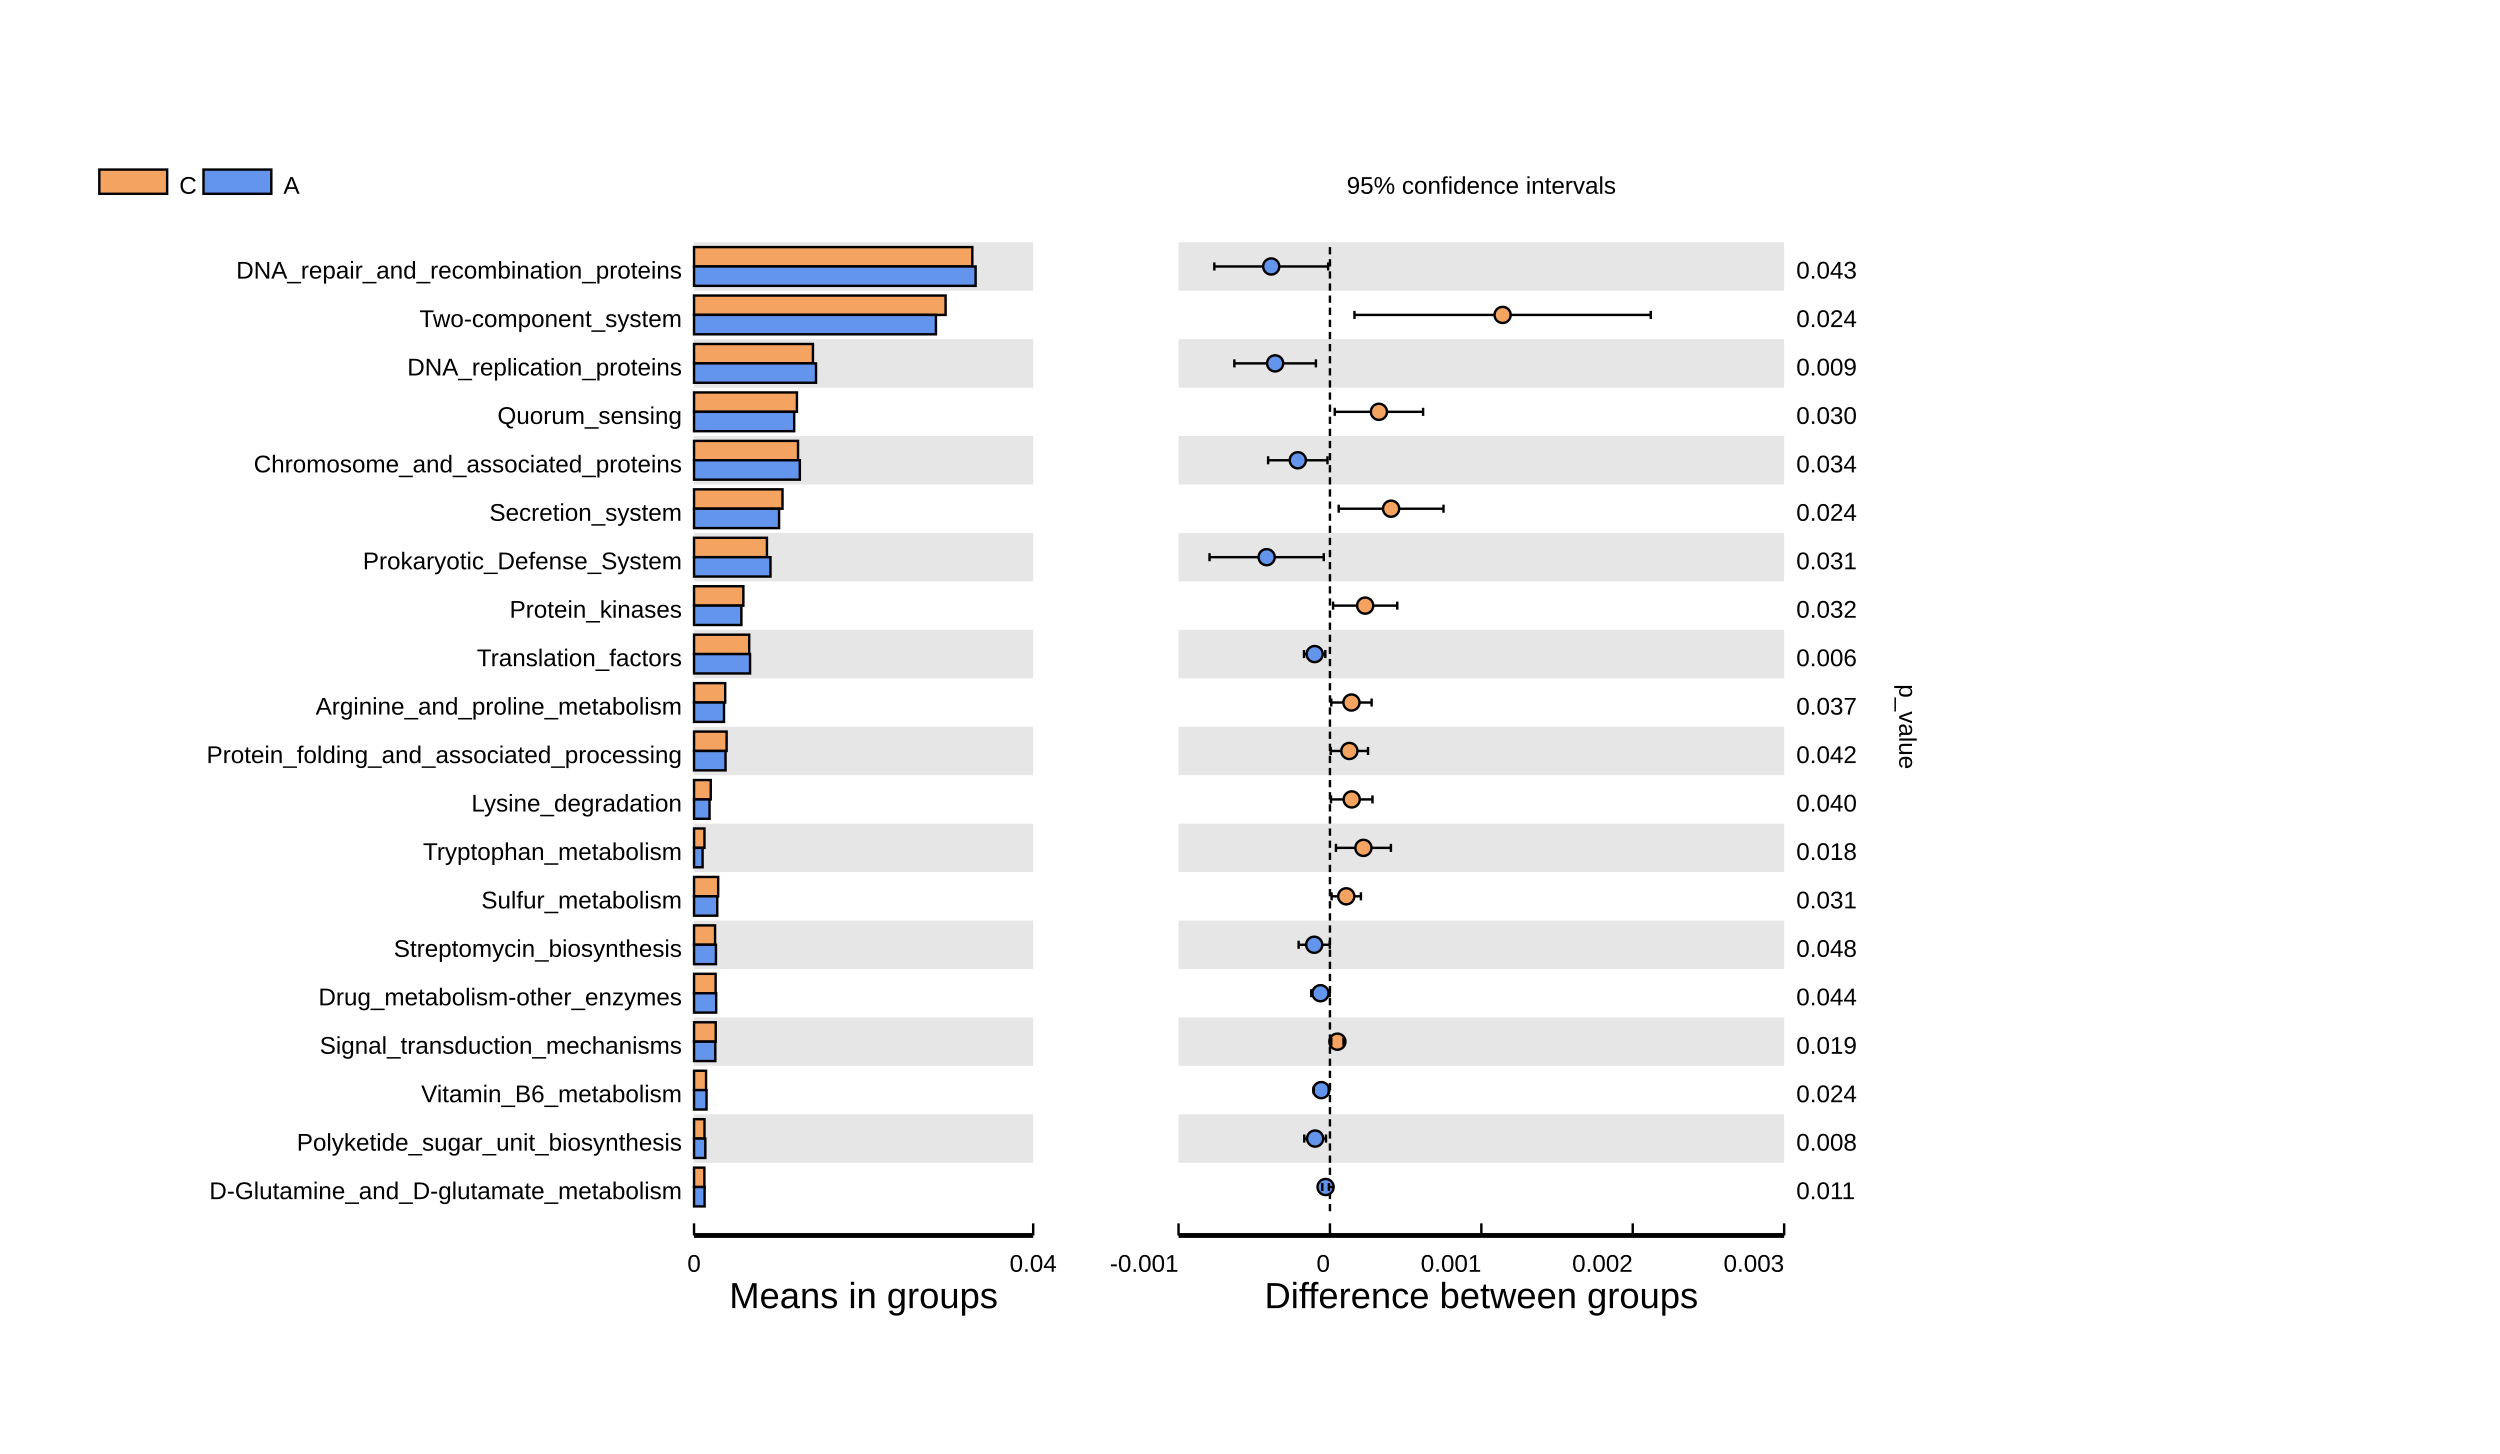
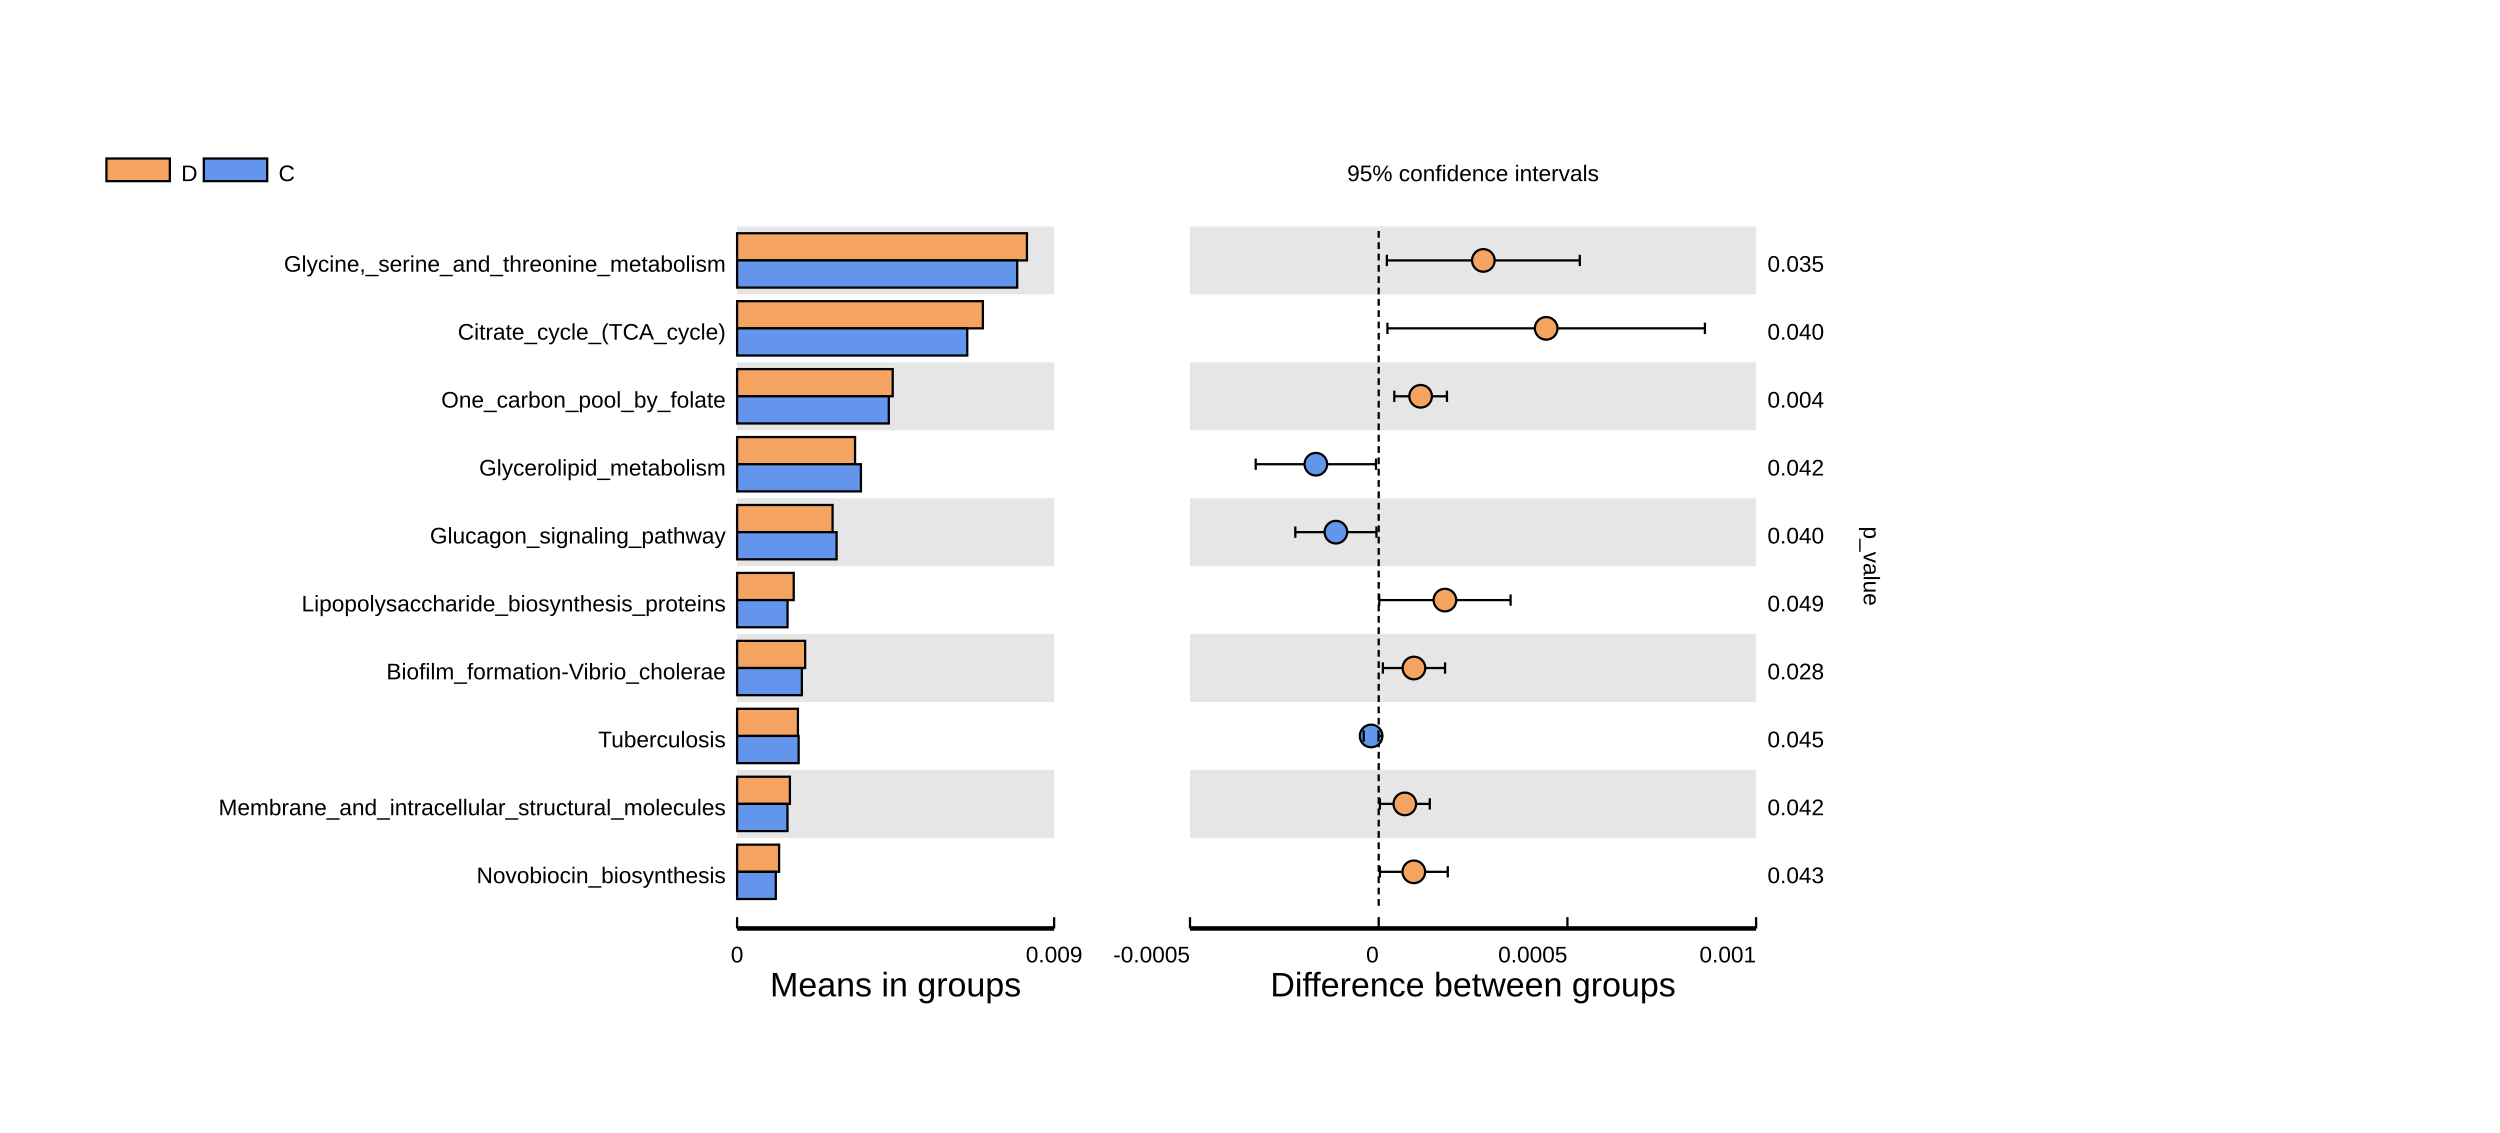
- <svg xmlns="http://www.w3.org/2000/svg" height="600" width="1032">
-   <line stroke="black" stroke-width="2" x1="286.5" x2="426.5" y1="510" y2="510" />
-   <line stroke="black" stroke-width="1" x1="286.5" x2="286.5" y1="510" y2="505" />
-   <line stroke="black" stroke-width="1" x1="426.5" x2="426.5" y1="510" y2="505" />
-   <text font-family="Arial" font-size="10" text-anchor="middle" x="286.5" y="525">0</text>
-   <text font-family="Arial" font-size="10" text-anchor="middle" x="426.5" y="525">0.04</text>
-   <text font-family="Arial" font-size="15" text-anchor="middle" x="356.5" y="540">Means in groups</text>
-   <rect fill="sandybrown" height="10" stroke="black" width="28" x="41" y="70" />
-   <text font-family="Arial" font-size="10" text-anchor="start" x="74" y="80">C</text>
-   <rect fill="cornflowerblue" height="10" stroke="black" width="28" x="84" y="70" />
-   <text font-family="Arial" font-size="10" text-anchor="start" x="117" y="80">A</text>
-   <line stroke="black" stroke-width="2" x1="486.5" x2="736.5" y1="510" y2="510" />
-   <line stroke="black" stroke-width="1" x1="486.5" x2="486.5" y1="510" y2="505" />
-   <text font-family="Arial" font-size="10" text-anchor="end" x="486.5" y="525">-0.001</text>
-   <line stroke="black" stroke-width="1" x1="549" x2="549" y1="510" y2="505" />
-   <text font-family="Arial" font-size="10" text-anchor="end" x="549" y="525">0</text>
-   <line stroke="black" stroke-width="1" x1="611.5" x2="611.5" y1="510" y2="505" />
-   <text font-family="Arial" font-size="10" text-anchor="end" x="611.5" y="525">0.001</text>
-   <line stroke="black" stroke-width="1" x1="674" x2="674" y1="510" y2="505" />
-   <text font-family="Arial" font-size="10" text-anchor="end" x="674" y="525">0.002</text>
-   <line stroke="black" stroke-width="1" x1="736.5" x2="736.5" y1="510" y2="505" />
-   <text font-family="Arial" font-size="10" text-anchor="end" x="736.5" y="525">0.003</text>
-   <line stroke="black" stroke-dasharray="3 2" stroke-width="1" x1="549" x2="549" y1="500" y2="100" />
-   <text font-family="Arial" font-size="15" text-anchor="middle" x="611.5" y="540">Difference between groups</text>
-   <text font-family="Arial" font-size="10" text-anchor="middle" x="611.5" y="80">95% confidence intervals</text>
-   <text font-family="Arial" font-size="10" text-anchor="end" x="281.5" y="115">DNA_repair_and_recombination_proteins</text>
-   <text font-family="Arial" font-size="10" text-anchor="start" x="741.5" y="115">0.043</text>
-   <rect fill-opacity="0.1" height="20" width="140" x="286.5" y="100" />
-   <rect fill-opacity="0.1" height="20" width="250" x="486.5" y="100" />
-   <text font-family="Arial" font-size="10" text-anchor="end" x="281.5" y="135">Two-component_system</text>
-   <text font-family="Arial" font-size="10" text-anchor="start" x="741.5" y="135">0.024</text>
-   <text font-family="Arial" font-size="10" text-anchor="end" x="281.5" y="155">DNA_replication_proteins</text>
-   <text font-family="Arial" font-size="10" text-anchor="start" x="741.5" y="155">0.009</text>
-   <rect fill-opacity="0.1" height="20" width="140" x="286.5" y="140" />
-   <rect fill-opacity="0.1" height="20" width="250" x="486.5" y="140" />
-   <text font-family="Arial" font-size="10" text-anchor="end" x="281.5" y="175">Quorum_sensing</text>
-   <text font-family="Arial" font-size="10" text-anchor="start" x="741.5" y="175">0.030</text>
-   <text font-family="Arial" font-size="10" text-anchor="end" x="281.5" y="195">Chromosome_and_associated_proteins</text>
-   <text font-family="Arial" font-size="10" text-anchor="start" x="741.5" y="195">0.034</text>
-   <rect fill-opacity="0.1" height="20" width="140" x="286.5" y="180" />
-   <rect fill-opacity="0.1" height="20" width="250" x="486.5" y="180" />
-   <text font-family="Arial" font-size="10" text-anchor="end" x="281.5" y="215">Secretion_system</text>
-   <text font-family="Arial" font-size="10" text-anchor="start" x="741.5" y="215">0.024</text>
-   <text font-family="Arial" font-size="10" text-anchor="end" x="281.5" y="235">Prokaryotic_Defense_System</text>
-   <text font-family="Arial" font-size="10" text-anchor="start" x="741.5" y="235">0.031</text>
-   <rect fill-opacity="0.1" height="20" width="140" x="286.5" y="220" />
-   <rect fill-opacity="0.1" height="20" width="250" x="486.5" y="220" />
-   <text font-family="Arial" font-size="10" text-anchor="end" x="281.5" y="255">Protein_kinases</text>
-   <text font-family="Arial" font-size="10" text-anchor="start" x="741.5" y="255">0.032</text>
-   <text font-family="Arial" font-size="10" text-anchor="end" x="281.5" y="275">Translation_factors</text>
-   <text font-family="Arial" font-size="10" text-anchor="start" x="741.5" y="275">0.006</text>
-   <rect fill-opacity="0.1" height="20" width="140" x="286.5" y="260" />
-   <rect fill-opacity="0.1" height="20" width="250" x="486.5" y="260" />
-   <text font-family="Arial" font-size="10" text-anchor="end" x="281.5" y="295">Arginine_and_proline_metabolism</text>
-   <text font-family="Arial" font-size="10" text-anchor="start" x="741.5" y="295">0.037</text>
-   <text font-family="Arial" font-size="10" text-anchor="end" x="281.5" y="315">Protein_folding_and_associated_processing</text>
-   <text font-family="Arial" font-size="10" text-anchor="start" x="741.5" y="315">0.042</text>
-   <rect fill-opacity="0.1" height="20" width="140" x="286.5" y="300" />
-   <rect fill-opacity="0.1" height="20" width="250" x="486.5" y="300" />
-   <text font-family="Arial" font-size="10" text-anchor="end" x="281.5" y="335">Lysine_degradation</text>
-   <text font-family="Arial" font-size="10" text-anchor="start" x="741.5" y="335">0.040</text>
-   <text font-family="Arial" font-size="10" text-anchor="end" x="281.5" y="355">Tryptophan_metabolism</text>
-   <text font-family="Arial" font-size="10" text-anchor="start" x="741.5" y="355">0.018</text>
-   <rect fill-opacity="0.1" height="20" width="140" x="286.5" y="340" />
-   <rect fill-opacity="0.1" height="20" width="250" x="486.5" y="340" />
-   <text font-family="Arial" font-size="10" text-anchor="end" x="281.5" y="375">Sulfur_metabolism</text>
-   <text font-family="Arial" font-size="10" text-anchor="start" x="741.5" y="375">0.031</text>
-   <text font-family="Arial" font-size="10" text-anchor="end" x="281.5" y="395">Streptomycin_biosynthesis</text>
-   <text font-family="Arial" font-size="10" text-anchor="start" x="741.5" y="395">0.048</text>
-   <rect fill-opacity="0.1" height="20" width="140" x="286.5" y="380" />
-   <rect fill-opacity="0.1" height="20" width="250" x="486.5" y="380" />
-   <text font-family="Arial" font-size="10" text-anchor="end" x="281.5" y="415">Drug_metabolism-other_enzymes</text>
-   <text font-family="Arial" font-size="10" text-anchor="start" x="741.5" y="415">0.044</text>
-   <text font-family="Arial" font-size="10" text-anchor="end" x="281.5" y="435">Signal_transduction_mechanisms</text>
-   <text font-family="Arial" font-size="10" text-anchor="start" x="741.5" y="435">0.019</text>
-   <rect fill-opacity="0.1" height="20" width="140" x="286.5" y="420" />
-   <rect fill-opacity="0.1" height="20" width="250" x="486.5" y="420" />
-   <text font-family="Arial" font-size="10" text-anchor="end" x="281.5" y="455">Vitamin_B6_metabolism</text>
-   <text font-family="Arial" font-size="10" text-anchor="start" x="741.5" y="455">0.024</text>
-   <text font-family="Arial" font-size="10" text-anchor="end" x="281.5" y="475">Polyketide_sugar_unit_biosynthesis</text>
-   <text font-family="Arial" font-size="10" text-anchor="start" x="741.5" y="475">0.008</text>
-   <rect fill-opacity="0.1" height="20" width="140" x="286.5" y="460" />
-   <rect fill-opacity="0.1" height="20" width="250" x="486.5" y="460" />
-   <text font-family="Arial" font-size="10" text-anchor="end" x="281.5" y="495">D-Glutamine_and_D-glutamate_metabolism</text>
-   <text font-family="Arial" font-size="10" text-anchor="start" x="741.5" y="495">0.011</text>
-   <rect fill="sandybrown" height="8" stroke="black" stroke-width="1" width="114.877" x="286.5" y="102" />
-   <rect fill="cornflowerblue" height="8" stroke="black" width="116.235" x="286.5" y="110" />
-   <rect fill="sandybrown" height="8" stroke="black" stroke-width="1" width="103.843" x="286.5" y="122" />
-   <rect fill="cornflowerblue" height="8" stroke="black" width="99.851" x="286.5" y="130" />
-   <rect fill="sandybrown" height="8" stroke="black" stroke-width="1" width="49.085" x="286.5" y="142" />
-   <rect fill="cornflowerblue" height="8" stroke="black" width="50.352" x="286.5" y="150" />
-   <rect fill="sandybrown" height="8" stroke="black" stroke-width="1" width="42.471" x="286.5" y="162" />
-   <rect fill="cornflowerblue" height="8" stroke="black" width="41.339" x="286.5" y="170" />
-   <rect fill="sandybrown" height="8" stroke="black" stroke-width="1" width="42.926" x="286.5" y="182" />
-   <rect fill="cornflowerblue" height="8" stroke="black" width="43.669" x="286.5" y="190" />
-   <rect fill="sandybrown" height="8" stroke="black" stroke-width="1" width="36.517" x="286.5" y="202" />
-   <rect fill="cornflowerblue" height="8" stroke="black" width="35.103" x="286.5" y="210" />
-   <rect fill="sandybrown" height="8" stroke="black" stroke-width="1" width="30.094" x="286.5" y="222" />
-   <rect fill="cornflowerblue" height="8" stroke="black" width="31.557" x="286.5" y="230" />
-   <rect fill="sandybrown" height="8" stroke="black" stroke-width="1" width="20.363" x="286.5" y="242" />
-   <rect fill="cornflowerblue" height="8" stroke="black" width="19.548" x="286.5" y="250" />
-   <rect fill="sandybrown" height="8" stroke="black" stroke-width="1" width="22.77" x="286.5" y="262" />
-   <rect fill="cornflowerblue" height="8" stroke="black" width="23.123" x="286.5" y="270" />
-   <rect fill="sandybrown" height="8" stroke="black" stroke-width="1" width="12.863" x="286.5" y="282" />
-   <rect fill="cornflowerblue" height="8" stroke="black" width="12.366" x="286.5" y="290" />
-   <rect fill="sandybrown" height="8" stroke="black" stroke-width="1" width="13.45" x="286.5" y="302" />
-   <rect fill="cornflowerblue" height="8" stroke="black" width="13.001" x="286.5" y="310" />
-   <rect fill="sandybrown" height="8" stroke="black" stroke-width="1" width="6.9" x="286.5" y="322" />
-   <rect fill="cornflowerblue" height="8" stroke="black" width="6.397" x="286.5" y="330" />
-   <rect fill="sandybrown" height="8" stroke="black" stroke-width="1" width="4.303" x="286.5" y="342" />
-   <rect fill="cornflowerblue" height="8" stroke="black" width="3.529" x="286.5" y="350" />
-   <rect fill="sandybrown" height="8" stroke="black" stroke-width="1" width="9.961" x="286.5" y="362" />
-   <rect fill="cornflowerblue" height="8" stroke="black" width="9.585" x="286.5" y="370" />
-   <rect fill="sandybrown" height="8" stroke="black" stroke-width="1" width="8.678" x="286.5" y="382" />
-   <rect fill="cornflowerblue" height="8" stroke="black" width="9.042" x="286.5" y="390" />
-   <rect fill="sandybrown" height="8" stroke="black" stroke-width="1" width="8.918" x="286.5" y="402" />
-   <rect fill="cornflowerblue" height="8" stroke="black" width="9.137" x="286.5" y="410" />
-   <rect fill="sandybrown" height="8" stroke="black" stroke-width="1" width="8.951" x="286.5" y="422" />
-   <rect fill="cornflowerblue" height="8" stroke="black" width="8.779" x="286.5" y="430" />
-   <rect fill="sandybrown" height="8" stroke="black" stroke-width="1" width="4.963" x="286.5" y="442" />
-   <rect fill="cornflowerblue" height="8" stroke="black" width="5.163" x="286.5" y="450" />
-   <rect fill="sandybrown" height="8" stroke="black" stroke-width="1" width="4.318" x="286.5" y="462" />
-   <rect fill="cornflowerblue" height="8" stroke="black" width="4.66" x="286.5" y="470" />
-   <rect fill="sandybrown" height="8" stroke="black" stroke-width="1" width="4.269" x="286.5" y="482" />
-   <rect fill="cornflowerblue" height="8" stroke="black" width="4.37" x="286.5" y="490" />
-   <line stroke="black" stroke-width="1" x1="501.271" x2="521.425" y1="110" y2="110" />
-   <circle cx="524.759" cy="110" fill="cornflowerblue" r="3.333" stroke="black" />
-   <line stroke="black" stroke-width="1" x1="528.092" x2="548.246" y1="110" y2="110" />
-   <line stroke="black" stroke-width="1" x1="501.271" x2="501.271" y1="108.333" y2="111.667" />
-   <line stroke="black" stroke-width="1" x1="548.246" x2="548.246" y1="108.333" y2="111.667" />
-   <line stroke="black" stroke-width="1" x1="559.125" x2="616.946" y1="130" y2="130" />
-   <circle cx="620.279" cy="130" fill="sandybrown" r="3.333" stroke="black" />
-   <line stroke="black" stroke-width="1" x1="623.612" x2="681.433" y1="130" y2="130" />
-   <line stroke="black" stroke-width="1" x1="559.125" x2="559.125" y1="128.333" y2="131.667" />
-   <line stroke="black" stroke-width="1" x1="681.433" x2="681.433" y1="128.333" y2="131.667" />
-   <line stroke="black" stroke-width="1" x1="509.543" x2="523.044" y1="150" y2="150" />
-   <circle cx="526.377" cy="150" fill="cornflowerblue" r="3.333" stroke="black" />
-   <line stroke="black" stroke-width="1" x1="529.711" x2="543.211" y1="150" y2="150" />
-   <line stroke="black" stroke-width="1" x1="509.543" x2="509.543" y1="148.333" y2="151.667" />
-   <line stroke="black" stroke-width="1" x1="543.211" x2="543.211" y1="148.333" y2="151.667" />
-   <line stroke="black" stroke-width="1" x1="550.983" x2="565.883" y1="170" y2="170" />
-   <circle cx="569.217" cy="170" fill="sandybrown" r="3.333" stroke="black" />
-   <line stroke="black" stroke-width="1" x1="572.55" x2="587.45" y1="170" y2="170" />
-   <line stroke="black" stroke-width="1" x1="550.983" x2="550.983" y1="168.333" y2="171.667" />
-   <line stroke="black" stroke-width="1" x1="587.45" x2="587.45" y1="168.333" y2="171.667" />
-   <line stroke="black" stroke-width="1" x1="523.479" x2="532.398" y1="190" y2="190" />
-   <circle cx="535.731" cy="190" fill="cornflowerblue" r="3.333" stroke="black" />
-   <line stroke="black" stroke-width="1" x1="539.064" x2="547.983" y1="190" y2="190" />
-   <line stroke="black" stroke-width="1" x1="523.479" x2="523.479" y1="188.333" y2="191.667" />
-   <line stroke="black" stroke-width="1" x1="547.983" x2="547.983" y1="188.333" y2="191.667" />
-   <line stroke="black" stroke-width="1" x1="552.613" x2="570.912" y1="210" y2="210" />
-   <circle cx="574.245" cy="210" fill="sandybrown" r="3.333" stroke="black" />
-   <line stroke="black" stroke-width="1" x1="577.579" x2="595.878" y1="210" y2="210" />
-   <line stroke="black" stroke-width="1" x1="552.613" x2="552.613" y1="208.333" y2="211.667" />
-   <line stroke="black" stroke-width="1" x1="595.878" x2="595.878" y1="208.333" y2="211.667" />
-   <line stroke="black" stroke-width="1" x1="499.291" x2="519.54" y1="230" y2="230" />
-   <circle cx="522.873" cy="230" fill="cornflowerblue" r="3.333" stroke="black" />
-   <line stroke="black" stroke-width="1" x1="526.206" x2="546.455" y1="230" y2="230" />
-   <line stroke="black" stroke-width="1" x1="499.291" x2="499.291" y1="228.333" y2="231.667" />
-   <line stroke="black" stroke-width="1" x1="546.455" x2="546.455" y1="228.333" y2="231.667" />
-   <line stroke="black" stroke-width="1" x1="550.291" x2="560.21" y1="250" y2="250" />
-   <circle cx="563.543" cy="250" fill="sandybrown" r="3.333" stroke="black" />
-   <line stroke="black" stroke-width="1" x1="566.877" x2="576.795" y1="250" y2="250" />
-   <line stroke="black" stroke-width="1" x1="550.291" x2="550.291" y1="248.333" y2="251.667" />
-   <line stroke="black" stroke-width="1" x1="576.795" x2="576.795" y1="248.333" y2="251.667" />
-   <line stroke="black" stroke-width="1" x1="538.293" x2="539.361" y1="270" y2="270" />
-   <circle cx="542.695" cy="270" fill="cornflowerblue" r="3.333" stroke="black" />
-   <line stroke="black" stroke-width="1" x1="546.028" x2="547.096" y1="270" y2="270" />
-   <line stroke="black" stroke-width="1" x1="538.293" x2="538.293" y1="268.333" y2="271.667" />
-   <line stroke="black" stroke-width="1" x1="547.096" x2="547.096" y1="268.333" y2="271.667" />
-   <line stroke="black" stroke-width="1" x1="549.545" x2="554.542" y1="290" y2="290" />
-   <circle cx="557.876" cy="290" fill="sandybrown" r="3.333" stroke="black" />
-   <line stroke="black" stroke-width="1" x1="561.209" x2="566.206" y1="290" y2="290" />
-   <line stroke="black" stroke-width="1" x1="549.545" x2="549.545" y1="288.333" y2="291.667" />
-   <line stroke="black" stroke-width="1" x1="566.206" x2="566.206" y1="288.333" y2="291.667" />
-   <line stroke="black" stroke-width="1" x1="549.32" x2="553.686" y1="310" y2="310" />
-   <circle cx="557.019" cy="310" fill="sandybrown" r="3.333" stroke="black" />
-   <line stroke="black" stroke-width="1" x1="560.353" x2="564.718" y1="310" y2="310" />
-   <line stroke="black" stroke-width="1" x1="549.32" x2="549.32" y1="308.333" y2="311.667" />
-   <line stroke="black" stroke-width="1" x1="564.718" x2="564.718" y1="308.333" y2="311.667" />
-   <line stroke="black" stroke-width="1" x1="549.418" x2="554.655" y1="330" y2="330" />
-   <circle cx="557.988" cy="330" fill="sandybrown" r="3.333" stroke="black" />
-   <line stroke="black" stroke-width="1" x1="561.321" x2="566.559" y1="330" y2="330" />
-   <line stroke="black" stroke-width="1" x1="549.418" x2="549.418" y1="328.333" y2="331.667" />
-   <line stroke="black" stroke-width="1" x1="566.559" x2="566.559" y1="328.333" y2="331.667" />
-   <line stroke="black" stroke-width="1" x1="551.473" x2="559.489" y1="350" y2="350" />
-   <circle cx="562.823" cy="350" fill="sandybrown" r="3.333" stroke="black" />
-   <line stroke="black" stroke-width="1" x1="566.156" x2="574.172" y1="350" y2="350" />
-   <line stroke="black" stroke-width="1" x1="551.473" x2="551.473" y1="348.333" y2="351.667" />
-   <line stroke="black" stroke-width="1" x1="574.172" x2="574.172" y1="348.333" y2="351.667" />
-   <line stroke="black" stroke-width="1" x1="549.673" x2="552.397" y1="370" y2="370" />
-   <circle cx="555.73" cy="370" fill="sandybrown" r="3.333" stroke="black" />
-   <line stroke="black" stroke-width="1" x1="559.064" x2="561.788" y1="370" y2="370" />
-   <line stroke="black" stroke-width="1" x1="549.673" x2="549.673" y1="368.333" y2="371.667" />
-   <line stroke="black" stroke-width="1" x1="561.788" x2="561.788" y1="368.333" y2="371.667" />
-   <line stroke="black" stroke-width="1" x1="536.072" x2="539.176" y1="390" y2="390" />
-   <circle cx="542.509" cy="390" fill="cornflowerblue" r="3.333" stroke="black" />
-   <line stroke="black" stroke-width="1" x1="545.843" x2="548.947" y1="390" y2="390" />
-   <line stroke="black" stroke-width="1" x1="536.072" x2="536.072" y1="388.333" y2="391.667" />
-   <line stroke="black" stroke-width="1" x1="548.947" x2="548.947" y1="388.333" y2="391.667" />
-   <line stroke="black" stroke-width="1" x1="541.291" x2="541.758" y1="410" y2="410" />
-   <circle cx="545.091" cy="410" fill="cornflowerblue" r="3.333" stroke="black" />
-   <line stroke="black" stroke-width="1" x1="548.424" x2="548.891" y1="410" y2="410" />
-   <line stroke="black" stroke-width="1" x1="541.291" x2="541.291" y1="408.333" y2="411.667" />
-   <line stroke="black" stroke-width="1" x1="548.891" x2="548.891" y1="408.333" y2="411.667" />
-   <line stroke="black" stroke-width="1" x1="549.541" x2="548.741" y1="430" y2="430" />
-   <circle cx="552.074" cy="430" fill="sandybrown" r="3.333" stroke="black" />
-   <line stroke="black" stroke-width="1" x1="555.408" x2="554.608" y1="430" y2="430" />
-   <line stroke="black" stroke-width="1" x1="549.541" x2="549.541" y1="428.333" y2="431.667" />
-   <line stroke="black" stroke-width="1" x1="554.608" x2="554.608" y1="428.333" y2="431.667" />
-   <line stroke="black" stroke-width="1" x1="542.343" x2="542.088" y1="450" y2="450" />
-   <circle cx="545.421" cy="450" fill="cornflowerblue" r="3.333" stroke="black" />
-   <line stroke="black" stroke-width="1" x1="548.754" x2="548.499" y1="450" y2="450" />
-   <line stroke="black" stroke-width="1" x1="542.343" x2="542.343" y1="448.333" y2="451.667" />
-   <line stroke="black" stroke-width="1" x1="548.499" x2="548.499" y1="448.333" y2="451.667" />
-   <line stroke="black" stroke-width="1" x1="538.404" x2="539.553" y1="470" y2="470" />
-   <circle cx="542.886" cy="470" fill="cornflowerblue" r="3.333" stroke="black" />
-   <line stroke="black" stroke-width="1" x1="546.22" x2="547.368" y1="470" y2="470" />
-   <line stroke="black" stroke-width="1" x1="538.404" x2="538.404" y1="468.333" y2="471.667" />
-   <line stroke="black" stroke-width="1" x1="547.368" x2="547.368" y1="468.333" y2="471.667" />
-   <line stroke="black" stroke-width="1" x1="545.842" x2="543.871" y1="490" y2="490" />
-   <circle cx="547.205" cy="490" fill="cornflowerblue" r="3.333" stroke="black" />
-   <line stroke="black" stroke-width="1" x1="550.538" x2="548.568" y1="490" y2="490" />
-   <line stroke="black" stroke-width="1" x1="545.842" x2="545.842" y1="488.333" y2="491.667" />
-   <line stroke="black" stroke-width="1" x1="548.568" x2="548.568" y1="488.333" y2="491.667" />
-   <g transform="rotate(90,784,300)">
-     <text font-family="Arial" font-size="10" text-anchor="middle" x="784" y="300">p_value</text>
+ <svg xmlns="http://www.w3.org/2000/svg" height="500" width="1104">
+   <line stroke="black" stroke-width="2" x1="325.5" x2="465.5" y1="410" y2="410" />
+   <line stroke="black" stroke-width="1" x1="325.5" x2="325.5" y1="410" y2="405" />
+   <line stroke="black" stroke-width="1" x1="465.5" x2="465.5" y1="410" y2="405" />
+   <text font-family="Arial" font-size="10" text-anchor="middle" x="325.5" y="425">0</text>
+   <text font-family="Arial" font-size="10" text-anchor="middle" x="465.5" y="425">0.009</text>
+   <text font-family="Arial" font-size="15" text-anchor="middle" x="395.5" y="440">Means in groups</text>
+   <rect fill="sandybrown" height="10" stroke="black" width="28" x="47" y="70" />
+   <text font-family="Arial" font-size="10" text-anchor="start" x="80" y="80">D</text>
+   <rect fill="cornflowerblue" height="10" stroke="black" width="28" x="90" y="70" />
+   <text font-family="Arial" font-size="10" text-anchor="start" x="123" y="80">C</text>
+   <line stroke="black" stroke-width="2" x1="525.5" x2="775.5" y1="410" y2="410" />
+   <line stroke="black" stroke-width="1" x1="525.5" x2="525.5" y1="410" y2="405" />
+   <text font-family="Arial" font-size="10" text-anchor="end" x="525.5" y="425">-0.0005</text>
+   <line stroke="black" stroke-width="1" x1="608.833" x2="608.833" y1="410" y2="405" />
+   <text font-family="Arial" font-size="10" text-anchor="end" x="608.833" y="425">0</text>
+   <line stroke="black" stroke-width="1" x1="692.167" x2="692.167" y1="410" y2="405" />
+   <text font-family="Arial" font-size="10" text-anchor="end" x="692.167" y="425">0.0005</text>
+   <line stroke="black" stroke-width="1" x1="775.5" x2="775.5" y1="410" y2="405" />
+   <text font-family="Arial" font-size="10" text-anchor="end" x="775.5" y="425">0.001</text>
+   <line stroke="black" stroke-dasharray="3 2" stroke-width="1" x1="608.833" x2="608.833" y1="400" y2="100" />
+   <text font-family="Arial" font-size="15" text-anchor="middle" x="650.5" y="440">Difference between groups</text>
+   <text font-family="Arial" font-size="10" text-anchor="middle" x="650.5" y="80">95% confidence intervals</text>
+   <text font-family="Arial" font-size="10" text-anchor="end" x="320.5" y="120">Glycine,_serine_and_threonine_metabolism</text>
+   <text font-family="Arial" font-size="10" text-anchor="start" x="780.5" y="120">0.035</text>
+   <rect fill-opacity="0.1" height="30" width="140" x="325.5" y="100" />
+   <rect fill-opacity="0.1" height="30" width="250" x="525.5" y="100" />
+   <text font-family="Arial" font-size="10" text-anchor="end" x="320.5" y="150">Citrate_cycle_(TCA_cycle)</text>
+   <text font-family="Arial" font-size="10" text-anchor="start" x="780.5" y="150">0.040</text>
+   <text font-family="Arial" font-size="10" text-anchor="end" x="320.5" y="180">One_carbon_pool_by_folate</text>
+   <text font-family="Arial" font-size="10" text-anchor="start" x="780.5" y="180">0.004</text>
+   <rect fill-opacity="0.1" height="30" width="140" x="325.5" y="160" />
+   <rect fill-opacity="0.1" height="30" width="250" x="525.5" y="160" />
+   <text font-family="Arial" font-size="10" text-anchor="end" x="320.5" y="210">Glycerolipid_metabolism</text>
+   <text font-family="Arial" font-size="10" text-anchor="start" x="780.5" y="210">0.042</text>
+   <text font-family="Arial" font-size="10" text-anchor="end" x="320.5" y="240">Glucagon_signaling_pathway</text>
+   <text font-family="Arial" font-size="10" text-anchor="start" x="780.5" y="240">0.040</text>
+   <rect fill-opacity="0.1" height="30" width="140" x="325.5" y="220" />
+   <rect fill-opacity="0.1" height="30" width="250" x="525.5" y="220" />
+   <text font-family="Arial" font-size="10" text-anchor="end" x="320.5" y="270">Lipopolysaccharide_biosynthesis_proteins</text>
+   <text font-family="Arial" font-size="10" text-anchor="start" x="780.5" y="270">0.049</text>
+   <text font-family="Arial" font-size="10" text-anchor="end" x="320.5" y="300">Biofilm_formation-Vibrio_cholerae</text>
+   <text font-family="Arial" font-size="10" text-anchor="start" x="780.5" y="300">0.028</text>
+   <rect fill-opacity="0.1" height="30" width="140" x="325.5" y="280" />
+   <rect fill-opacity="0.1" height="30" width="250" x="525.5" y="280" />
+   <text font-family="Arial" font-size="10" text-anchor="end" x="320.5" y="330">Tuberculosis</text>
+   <text font-family="Arial" font-size="10" text-anchor="start" x="780.5" y="330">0.045</text>
+   <text font-family="Arial" font-size="10" text-anchor="end" x="320.5" y="360">Membrane_and_intracellular_structural_molecules</text>
+   <text font-family="Arial" font-size="10" text-anchor="start" x="780.5" y="360">0.042</text>
+   <rect fill-opacity="0.1" height="30" width="140" x="325.5" y="340" />
+   <rect fill-opacity="0.1" height="30" width="250" x="525.5" y="340" />
+   <text font-family="Arial" font-size="10" text-anchor="end" x="320.5" y="390">Novobiocin_biosynthesis</text>
+   <text font-family="Arial" font-size="10" text-anchor="start" x="780.5" y="390">0.043</text>
+   <rect fill="sandybrown" height="12" stroke="black" stroke-width="1" width="127.999" x="325.5" y="103" />
+   <rect fill="cornflowerblue" height="12" stroke="black" width="123.686" x="325.5" y="115" />
+   <rect fill="sandybrown" height="12" stroke="black" stroke-width="1" width="108.543" x="325.5" y="133" />
+   <rect fill="cornflowerblue" height="12" stroke="black" width="101.64" x="325.5" y="145" />
+   <rect fill="sandybrown" height="12" stroke="black" stroke-width="1" width="68.726" x="325.5" y="163" />
+   <rect fill="cornflowerblue" height="12" stroke="black" width="66.999" x="325.5" y="175" />
+   <rect fill="sandybrown" height="12" stroke="black" stroke-width="1" width="52.095" x="325.5" y="193" />
+   <rect fill="cornflowerblue" height="12" stroke="black" width="54.685" x="325.5" y="205" />
+   <rect fill="sandybrown" height="12" stroke="black" stroke-width="1" width="42.161" x="325.5" y="223" />
+   <rect fill="cornflowerblue" height="12" stroke="black" width="43.926" x="325.5" y="235" />
+   <rect fill="sandybrown" height="12" stroke="black" stroke-width="1" width="25.01" x="325.5" y="253" />
+   <rect fill="cornflowerblue" height="12" stroke="black" width="22.281" x="325.5" y="265" />
+   <rect fill="sandybrown" height="12" stroke="black" stroke-width="1" width="30.051" x="325.5" y="283" />
+   <rect fill="cornflowerblue" height="12" stroke="black" width="28.598" x="325.5" y="295" />
+   <rect fill="sandybrown" height="12" stroke="black" stroke-width="1" width="26.871" x="325.5" y="313" />
+   <rect fill="cornflowerblue" height="12" stroke="black" width="27.183" x="325.5" y="325" />
+   <rect fill="sandybrown" height="12" stroke="black" stroke-width="1" width="23.325" x="325.5" y="343" />
+   <rect fill="cornflowerblue" height="12" stroke="black" width="22.248" x="325.5" y="355" />
+   <rect fill="sandybrown" height="12" stroke="black" stroke-width="1" width="18.543" x="325.5" y="373" />
+   <rect fill="cornflowerblue" height="12" stroke="black" width="17.095" x="325.5" y="385" />
+   <line stroke="black" stroke-width="1" x1="612.442" x2="650.045" y1="115" y2="115" />
+   <circle cx="655.045" cy="115" fill="sandybrown" r="5" stroke="black" />
+   <line stroke="black" stroke-width="1" x1="660.045" x2="697.647" y1="115" y2="115" />
+   <line stroke="black" stroke-width="1" x1="612.442" x2="612.442" y1="112.5" y2="117.5" />
+   <line stroke="black" stroke-width="1" x1="697.647" x2="697.647" y1="112.5" y2="117.5" />
+   <line stroke="black" stroke-width="1" x1="612.691" x2="677.791" y1="145" y2="145" />
+   <circle cx="682.791" cy="145" fill="sandybrown" r="5" stroke="black" />
+   <line stroke="black" stroke-width="1" x1="687.791" x2="752.891" y1="145" y2="145" />
+   <line stroke="black" stroke-width="1" x1="612.691" x2="612.691" y1="142.5" y2="147.5" />
+   <line stroke="black" stroke-width="1" x1="752.891" x2="752.891" y1="142.5" y2="147.5" />
+   <line stroke="black" stroke-width="1" x1="615.711" x2="622.346" y1="175" y2="175" />
+   <circle cx="627.346" cy="175" fill="sandybrown" r="5" stroke="black" />
+   <line stroke="black" stroke-width="1" x1="632.346" x2="638.98" y1="175" y2="175" />
+   <line stroke="black" stroke-width="1" x1="615.711" x2="615.711" y1="172.5" y2="177.5" />
+   <line stroke="black" stroke-width="1" x1="638.98" x2="638.98" y1="172.5" y2="177.5" />
+   <line stroke="black" stroke-width="1" x1="554.518" x2="576.086" y1="205" y2="205" />
+   <circle cx="581.086" cy="205" fill="cornflowerblue" r="5" stroke="black" />
+   <line stroke="black" stroke-width="1" x1="586.086" x2="607.654" y1="205" y2="205" />
+   <line stroke="black" stroke-width="1" x1="554.518" x2="554.518" y1="202.5" y2="207.5" />
+   <line stroke="black" stroke-width="1" x1="607.654" x2="607.654" y1="202.5" y2="207.5" />
+   <line stroke="black" stroke-width="1" x1="572.015" x2="584.928" y1="235" y2="235" />
+   <circle cx="589.928" cy="235" fill="cornflowerblue" r="5" stroke="black" />
+   <line stroke="black" stroke-width="1" x1="594.928" x2="607.842" y1="235" y2="235" />
+   <line stroke="black" stroke-width="1" x1="572.015" x2="572.015" y1="232.5" y2="237.5" />
+   <line stroke="black" stroke-width="1" x1="607.842" x2="607.842" y1="232.5" y2="237.5" />
+   <line stroke="black" stroke-width="1" x1="609.066" x2="633.072" y1="265" y2="265" />
+   <circle cx="638.072" cy="265" fill="sandybrown" r="5" stroke="black" />
+   <line stroke="black" stroke-width="1" x1="643.072" x2="667.077" y1="265" y2="265" />
+   <line stroke="black" stroke-width="1" x1="609.066" x2="609.066" y1="262.5" y2="267.5" />
+   <line stroke="black" stroke-width="1" x1="667.077" x2="667.077" y1="262.5" y2="267.5" />
+   <line stroke="black" stroke-width="1" x1="610.674" x2="619.403" y1="295" y2="295" />
+   <circle cx="624.403" cy="295" fill="sandybrown" r="5" stroke="black" />
+   <line stroke="black" stroke-width="1" x1="629.403" x2="638.133" y1="295" y2="295" />
+   <line stroke="black" stroke-width="1" x1="610.674" x2="610.674" y1="292.5" y2="297.5" />
+   <line stroke="black" stroke-width="1" x1="638.133" x2="638.133" y1="292.5" y2="297.5" />
+   <line stroke="black" stroke-width="1" x1="602.216" x2="600.483" y1="325" y2="325" />
+   <circle cx="605.483" cy="325" fill="cornflowerblue" r="5" stroke="black" />
+   <line stroke="black" stroke-width="1" x1="610.483" x2="608.75" y1="325" y2="325" />
+   <line stroke="black" stroke-width="1" x1="602.216" x2="602.216" y1="322.5" y2="327.5" />
+   <line stroke="black" stroke-width="1" x1="608.75" x2="608.75" y1="322.5" y2="327.5" />
+   <line stroke="black" stroke-width="1" x1="609.348" x2="615.372" y1="355" y2="355" />
+   <circle cx="620.372" cy="355" fill="sandybrown" r="5" stroke="black" />
+   <line stroke="black" stroke-width="1" x1="625.372" x2="631.397" y1="355" y2="355" />
+   <line stroke="black" stroke-width="1" x1="609.348" x2="609.348" y1="352.5" y2="357.5" />
+   <line stroke="black" stroke-width="1" x1="631.397" x2="631.397" y1="352.5" y2="357.5" />
+   <line stroke="black" stroke-width="1" x1="609.358" x2="619.346" y1="385" y2="385" />
+   <circle cx="624.346" cy="385" fill="sandybrown" r="5" stroke="black" />
+   <line stroke="black" stroke-width="1" x1="629.346" x2="639.333" y1="385" y2="385" />
+   <line stroke="black" stroke-width="1" x1="609.358" x2="609.358" y1="382.5" y2="387.5" />
+   <line stroke="black" stroke-width="1" x1="639.333" x2="639.333" y1="382.5" y2="387.5" />
+   <g transform="rotate(90,823,250)">
+     <text font-family="Arial" font-size="10" text-anchor="middle" x="823" y="250">p_value</text>
  </g>
</svg>
